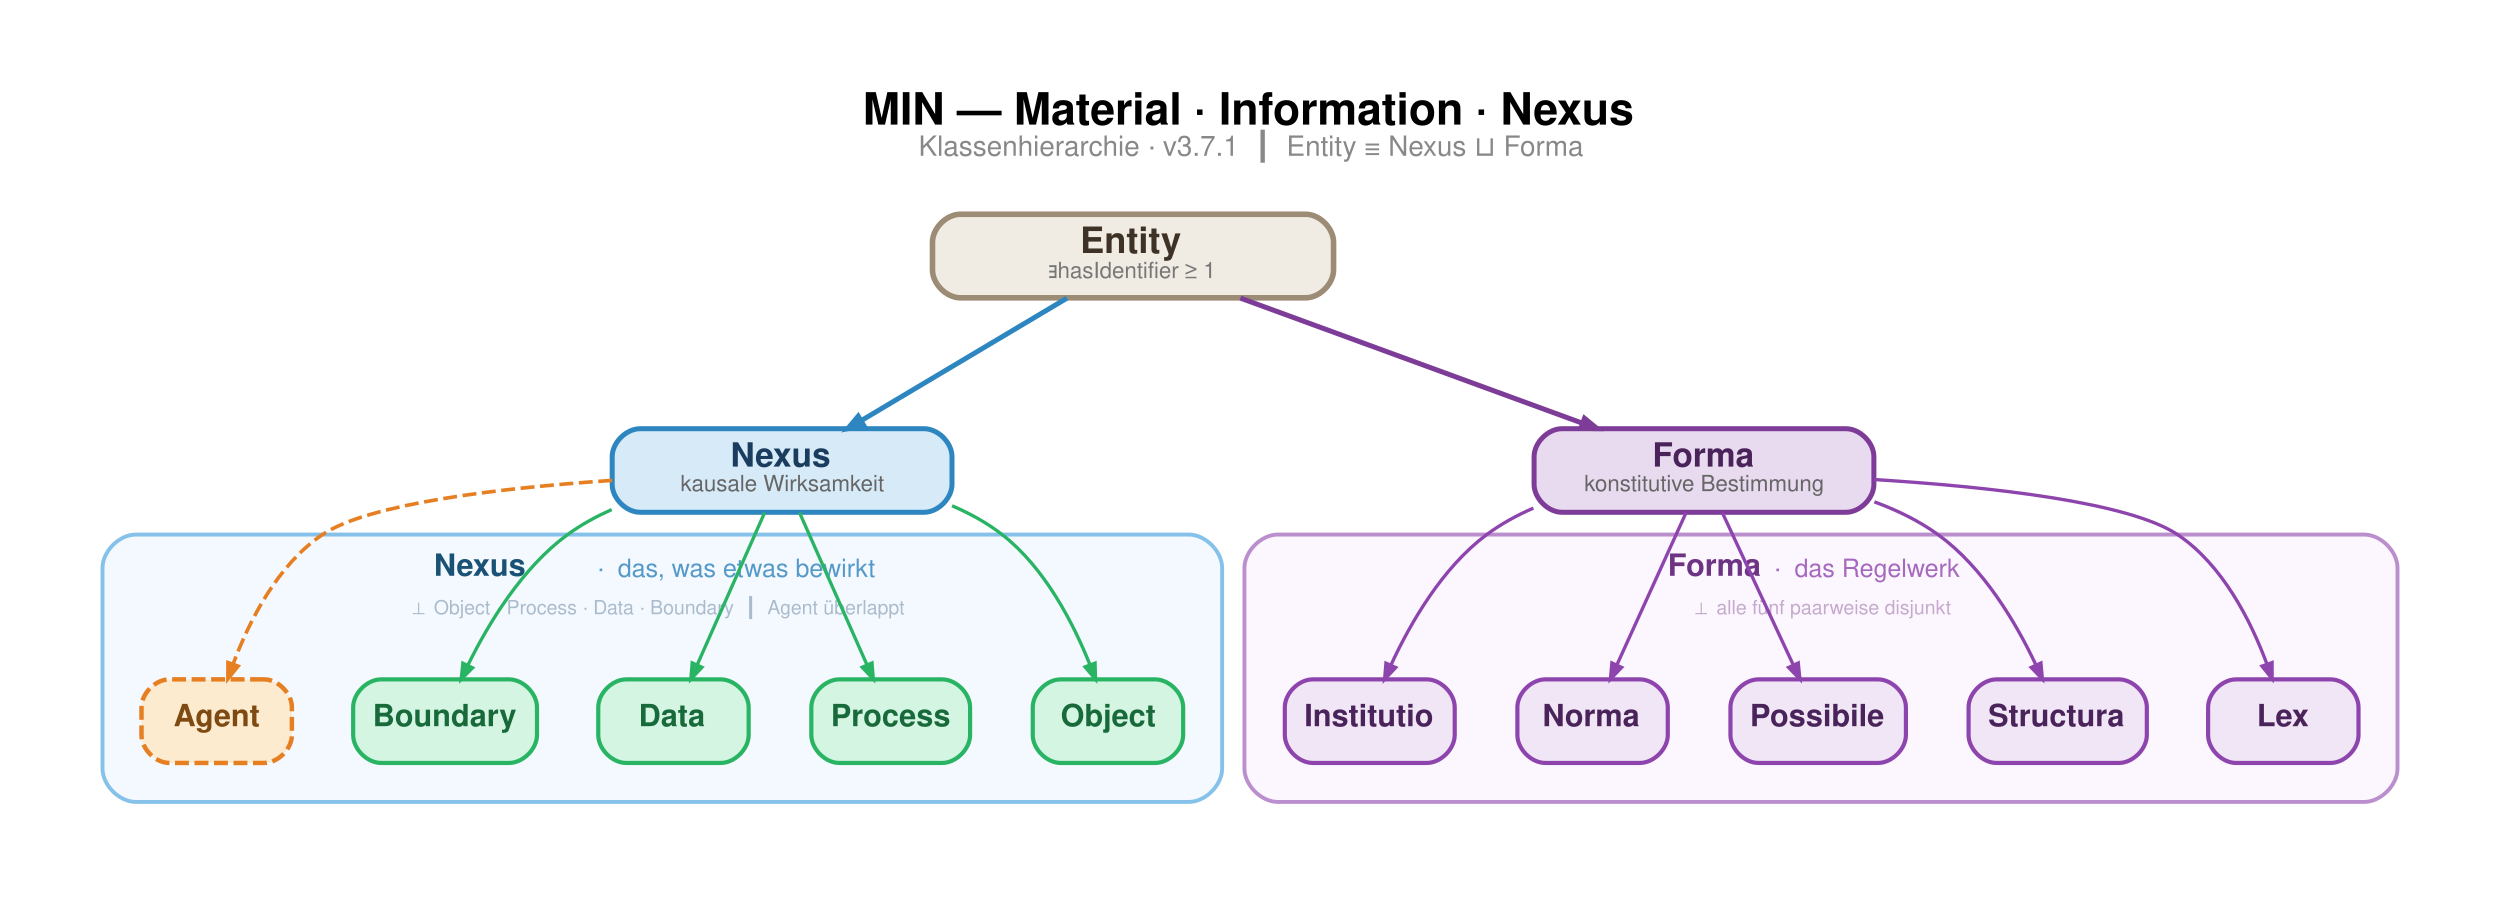
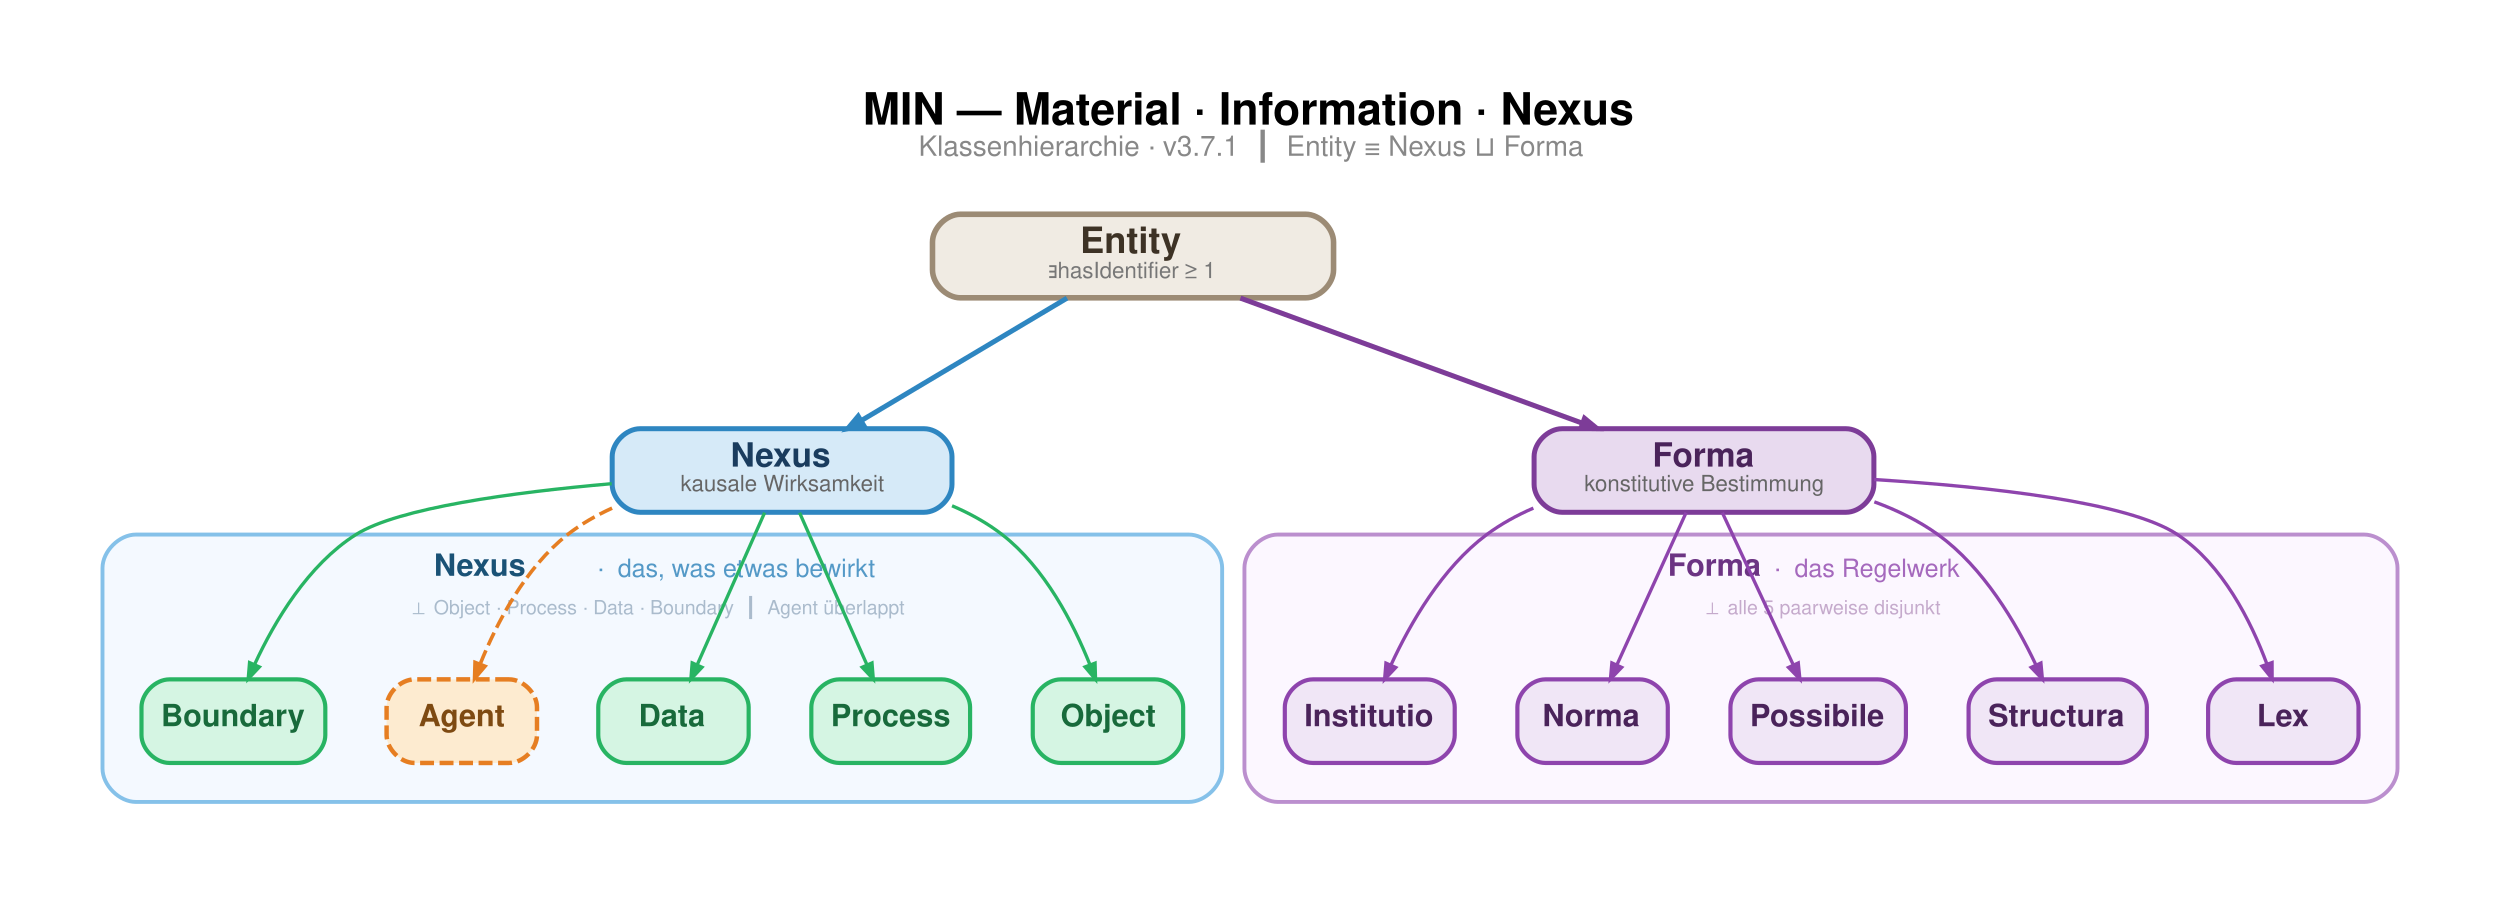
<svg xmlns="http://www.w3.org/2000/svg" width="898pt" height="325pt" viewBox="0.00 0.00 897.60 324.60">
  <g id="graph0" class="graph" transform="scale(1 1) rotate(0) translate(28.8 295.8)">
    <text text-anchor="start" x="281" y="-251.2" font-family="Helvetica Neue, Helvetica, Arial, sans-serif" font-weight="bold" font-size="16.00">MIN — Material · Information · Nexus</text>
    <text text-anchor="start" x="301" y="-240" font-family="Helvetica Neue, Helvetica, Arial, sans-serif" font-size="10.00" fill="#888888">Klassenhierarchie · v3.7.1  ┃  Entity ≡ Nexus ⊔ Forma</text>
    <text text-anchor="start" x="418" y="-226.8" font-family="Helvetica Neue, Helvetica, Arial, sans-serif" font-size="14.00"> </text>
    <g id="clust1" class="cluster">
      <path fill="#f4f9ff" stroke="#85c1e9" stroke-width="1.4" d="M20,-8C20,-8 398,-8 398,-8 404,-8 410,-14 410,-20 410,-20 410,-92 410,-92 410,-98 404,-104 398,-104 398,-104 20,-104 20,-104 14,-104 8,-98 8,-92 8,-92 8,-20 8,-20 8,-14 14,-8 20,-8" />
      <text text-anchor="start" x="127" y="-89.2" font-family="Helvetica Neue, Helvetica, Arial, sans-serif" font-weight="bold" font-size="11.00" fill="#1a5276">Nexus</text>
      <text text-anchor="start" x="185.5" y="-88.8" font-family="Helvetica Neue, Helvetica, Arial, sans-serif" font-size="9.00" fill="#5499c7">  ·  das, was etwas bewirkt</text>
      <text text-anchor="start" x="118" y="-75.4" font-family="Helvetica Neue, Helvetica, Arial, sans-serif" font-size="7.00" fill="#aabbcc">⊥ Object · Process · Data · Boundary  ┃  Agent überlappt</text>
    </g>
    <g id="clust2" class="cluster">
      <path fill="#fcf7ff" stroke="#bb8fce" stroke-width="1.4" d="M430,-8C430,-8 820,-8 820,-8 826,-8 832,-14 832,-20 832,-20 832,-92 832,-92 832,-98 826,-104 820,-104 820,-104 430,-104 430,-104 424,-104 418,-98 418,-92 418,-92 418,-20 418,-20 418,-14 424,-8 430,-8" />
      <text text-anchor="start" x="570" y="-89.2" font-family="Helvetica Neue, Helvetica, Arial, sans-serif" font-weight="bold" font-size="11.00" fill="#6c3483">Forma</text>
      <text text-anchor="start" x="608" y="-88.8" font-family="Helvetica Neue, Helvetica, Arial, sans-serif" font-size="9.00" fill="#a569bd">  ·  das Regelwerk</text>
-       <text text-anchor="start" x="578.5" y="-75.4" font-family="Helvetica Neue, Helvetica, Arial, sans-serif" font-size="7.00" fill="#c5aacc">⊥ alle fünf paarweise disjunkt</text>
+       <text text-anchor="start" x="582.5" y="-75.4" font-family="Helvetica Neue, Helvetica, Arial, sans-serif" font-size="7.00" fill="#c5aacc">⊥ alle 5 paarweise disjunkt</text>
    </g>
    <g id="node1" class="node">
      <path fill="#f0ebe3" stroke="#9c8b75" stroke-width="2" d="M440,-219C440,-219 316,-219 316,-219 311,-219 306,-214 306,-209 306,-209 306,-199 306,-199 306,-194 311,-189 316,-189 316,-189 440,-189 440,-189 445,-189 450,-194 450,-199 450,-199 450,-209 450,-209 450,-214 445,-219 440,-219" />
      <text text-anchor="start" x="359" y="-205.1" font-family="Helvetica Neue, Helvetica, Arial, sans-serif" font-weight="bold" font-size="13.00" fill="#3d3225">Entity</text>
      <text text-anchor="start" x="347.5" y="-196.1" font-family="Helvetica Neue, Helvetica, Arial, sans-serif" font-size="8.00" fill="#777777">∃hasIdentifier ≥ 1</text>
    </g>
    <g id="node2" class="node">
      <path fill="#d6eaf8" stroke="#2e86c1" stroke-width="1.8" d="M303,-142C303,-142 201,-142 201,-142 196,-142 191,-137 191,-132 191,-132 191,-122 191,-122 191,-117 196,-112 201,-112 201,-112 303,-112 303,-112 308,-112 313,-117 313,-122 313,-122 313,-132 313,-132 313,-137 308,-142 303,-142" />
      <text text-anchor="start" x="233.5" y="-128.4" font-family="Helvetica Neue, Helvetica, Arial, sans-serif" font-weight="bold" font-size="12.00" fill="#1a3c5e">Nexus</text>
      <text text-anchor="start" x="215.5" y="-119.6" font-family="Helvetica Neue, Helvetica, Arial, sans-serif" font-size="8.00" fill="#666666">kausale Wirksamkeit</text>
    </g>
    <g id="edge1" class="edge">
      <path fill="none" stroke="#2e86c1" stroke-width="1.8" d="M354.3,-188.89C333.36,-176.43 302.77,-158.22 280.5,-144.96" />
      <polygon fill="#2e86c1" stroke="#2e86c1" stroke-width="1.8" points="281.3,-143.2 275.59,-142.04 279.33,-146.51 281.3,-143.2" />
    </g>
    <g id="node8" class="node">
      <path fill="#e8daef" stroke="#7d3c98" stroke-width="1.8" d="M634,-142C634,-142 532,-142 532,-142 527,-142 522,-137 522,-132 522,-132 522,-122 522,-122 522,-117 527,-112 532,-112 532,-112 634,-112 634,-112 639,-112 644,-117 644,-122 644,-122 644,-132 644,-132 644,-137 639,-142 634,-142" />
      <text text-anchor="start" x="564.5" y="-128.4" font-family="Helvetica Neue, Helvetica, Arial, sans-serif" font-weight="bold" font-size="12.00" fill="#4a235a">Forma</text>
      <text text-anchor="start" x="540" y="-119.6" font-family="Helvetica Neue, Helvetica, Arial, sans-serif" font-size="8.00" fill="#666666">konstitutive Bestimmung</text>
    </g>
    <g id="edge2" class="edge">
      <path fill="none" stroke="#7d3c98" stroke-width="1.8" d="M416.56,-188.89C451.49,-176.11 502.92,-157.3 539.35,-143.97" />
      <polygon fill="#7d3c98" stroke="#7d3c98" stroke-width="1.8" points="540.11,-145.74 544.61,-142.04 538.79,-142.13 540.11,-145.74" />
    </g>
    <g id="node3" class="node">
      <path fill="#d5f5e3" stroke="#28b463" stroke-width="1.5" d="M386,-52C386,-52 352,-52 352,-52 347,-52 342,-47 342,-42 342,-42 342,-32 342,-32 342,-27 347,-22 352,-22 352,-22 386,-22 386,-22 391,-22 396,-27 396,-32 396,-32 396,-42 396,-42 396,-47 391,-52 386,-52" />
      <text text-anchor="start" x="352" y="-35.2" font-family="Helvetica Neue, Helvetica, Arial, sans-serif" font-weight="bold" font-size="11.00" fill="#186a3b">Object</text>
    </g>
    <g id="edge3" class="edge">
      <path fill="none" stroke="#28b463" stroke-width="1.2" d="M313.02,-114.33C319.45,-111.58 325.6,-108.19 331,-104 346.35,-92.09 356.6,-72.1 362.54,-57.24" />
      <polygon fill="#28b463" stroke="#28b463" stroke-width="1.2" points="364.37,-57.84 364.54,-52.02 360.78,-56.47 364.37,-57.84" />
    </g>
    <g id="node4" class="node">
      <path fill="#d5f5e3" stroke="#28b463" stroke-width="1.5" d="M309.5,-52C309.5,-52 272.5,-52 272.5,-52 267.5,-52 262.5,-47 262.5,-42 262.5,-42 262.5,-32 262.5,-32 262.5,-27 267.5,-22 272.5,-22 272.5,-22 309.5,-22 309.5,-22 314.5,-22 319.5,-27 319.5,-32 319.5,-32 319.5,-42 319.5,-42 319.5,-47 314.5,-52 309.5,-52" />
      <text text-anchor="start" x="269.5" y="-35.2" font-family="Helvetica Neue, Helvetica, Arial, sans-serif" font-weight="bold" font-size="11.00" fill="#186a3b">Process</text>
    </g>
    <g id="edge4" class="edge">
      <path fill="none" stroke="#28b463" stroke-width="1.2" d="M258.27,-111.86C264.8,-97.11 275.1,-73.87 282.4,-57.41" />
      <polygon fill="#28b463" stroke="#28b463" stroke-width="1.2" points="284.28,-57.91 284.75,-52.1 280.76,-56.35 284.28,-57.91" />
    </g>
    <g id="node5" class="node">
      <path fill="#d5f5e3" stroke="#28b463" stroke-width="1.5" d="M230,-52C230,-52 196,-52 196,-52 191,-52 186,-47 186,-42 186,-42 186,-32 186,-32 186,-27 191,-22 196,-22 196,-22 230,-22 230,-22 235,-22 240,-27 240,-32 240,-32 240,-42 240,-42 240,-47 235,-52 230,-52" />
      <text text-anchor="start" x="200.5" y="-35.2" font-family="Helvetica Neue, Helvetica, Arial, sans-serif" font-weight="bold" font-size="11.00" fill="#186a3b">Data</text>
    </g>
    <g id="edge5" class="edge">
      <path fill="none" stroke="#28b463" stroke-width="1.2" d="M245.73,-111.86C239.2,-97.11 228.9,-73.87 221.6,-57.41" />
      <polygon fill="#28b463" stroke="#28b463" stroke-width="1.2" points="223.24,-56.35 219.25,-52.1 219.72,-57.91 223.24,-56.35" />
    </g>
    <g id="node6" class="node">
-       <path fill="#d5f5e3" stroke="#28b463" stroke-width="1.5" d="M154,-52C154,-52 108,-52 108,-52 103,-52 98,-47 98,-42 98,-42 98,-32 98,-32 98,-27 103,-22 108,-22 108,-22 154,-22 154,-22 159,-22 164,-27 164,-32 164,-32 164,-42 164,-42 164,-47 159,-52 154,-52" />
-       <text text-anchor="start" x="105" y="-35.2" font-family="Helvetica Neue, Helvetica, Arial, sans-serif" font-weight="bold" font-size="11.00" fill="#186a3b">Boundary</text>
+       <path fill="#fdebd0" stroke="#e67e22" stroke-width="1.6" stroke-dasharray="5,2" d="M154,-52C154,-52 120,-52 120,-52 115,-52 110,-47 110,-42 110,-42 110,-32 110,-32 110,-27 115,-22 120,-22 120,-22 154,-22 154,-22 159,-22 164,-27 164,-32 164,-32 164,-42 164,-42 164,-47 159,-52 154,-52" />
+       <text text-anchor="start" x="121.5" y="-35.2" font-family="Helvetica Neue, Helvetica, Arial, sans-serif" font-weight="bold" font-size="11.00" fill="#7e4a12">Agent</text>
    </g>
    <g id="edge6" class="edge">
-       <path fill="none" stroke="#28b463" stroke-width="1.2" d="M190.82,-112.97C185.21,-110.49 179.83,-107.52 175,-104 158.65,-92.07 146.58,-72.09 139.25,-57.23" />
-       <polygon fill="#28b463" stroke="#28b463" stroke-width="1.2" points="140.87,-56.15 136.77,-52.01 137.39,-57.81 140.87,-56.15" />
+       <path fill="none" stroke="#e67e22" stroke-width="1.3" stroke-dasharray="5,2" d="M190.96,-113.48C185.26,-110.89 179.82,-107.77 175,-104 159.78,-92.11 149.56,-72.3 143.59,-57.48" />
+       <polygon fill="#e67e22" stroke="#e67e22" stroke-width="1.3" points="145.35,-56.71 141.58,-52.27 141.76,-58.1 145.35,-56.71" />
    </g>
    <g id="node7" class="node">
-       <path fill="#fdebd0" stroke="#e67e22" stroke-width="1.6" stroke-dasharray="5,2" d="M66,-52C66,-52 32,-52 32,-52 27,-52 22,-47 22,-42 22,-42 22,-32 22,-32 22,-27 27,-22 32,-22 32,-22 66,-22 66,-22 71,-22 76,-27 76,-32 76,-32 76,-42 76,-42 76,-47 71,-52 66,-52" />
-       <text text-anchor="start" x="33.5" y="-35.2" font-family="Helvetica Neue, Helvetica, Arial, sans-serif" font-weight="bold" font-size="11.00" fill="#7e4a12">Agent</text>
+       <path fill="#d5f5e3" stroke="#28b463" stroke-width="1.5" d="M78,-52C78,-52 32,-52 32,-52 27,-52 22,-47 22,-42 22,-42 22,-32 22,-32 22,-27 27,-22 32,-22 32,-22 78,-22 78,-22 83,-22 88,-27 88,-32 88,-32 88,-42 88,-42 88,-47 83,-52 78,-52" />
+       <text text-anchor="start" x="29" y="-35.2" font-family="Helvetica Neue, Helvetica, Arial, sans-serif" font-weight="bold" font-size="11.00" fill="#186a3b">Boundary</text>
    </g>
    <g id="edge7" class="edge">
-       <path fill="none" stroke="#e67e22" stroke-width="1.3" stroke-dasharray="5,2" d="M190.99,-123.45C151.23,-120.75 103.74,-115.22 87,-104 70.76,-93.12 60.61,-72.79 54.92,-57.56" />
-       <polygon fill="#e67e22" stroke="#e67e22" stroke-width="1.3" points="56.68,-56.75 53.03,-52.21 53.05,-58.03 56.68,-56.75" />
+       <path fill="none" stroke="#28b463" stroke-width="1.2" d="M190.83,-122.27C155.11,-119.13 114.15,-113.56 99,-104 81.78,-93.14 69.77,-72.81 62.7,-57.57" />
+       <polygon fill="#28b463" stroke="#28b463" stroke-width="1.2" points="64.32,-56.46 60.32,-52.21 60.8,-58.02 64.32,-56.46" />
    </g>
    <g id="node9" class="node">
      <path fill="#f0e6f6" stroke="#8e44ad" stroke-width="1.5" d="M808,-52C808,-52 774,-52 774,-52 769,-52 764,-47 764,-42 764,-42 764,-32 764,-32 764,-27 769,-22 774,-22 774,-22 808,-22 808,-22 813,-22 818,-27 818,-32 818,-32 818,-42 818,-42 818,-47 813,-52 808,-52" />
      <text text-anchor="start" x="781.5" y="-35.2" font-family="Helvetica Neue, Helvetica, Arial, sans-serif" font-weight="bold" font-size="11.00" fill="#4a235a">Lex</text>
    </g>
    <g id="edge8" class="edge">
      <path fill="none" stroke="#8e44ad" stroke-width="1.2" d="M644.09,-123.75C685.4,-121.18 735.49,-115.69 753,-104 769.26,-93.15 779.41,-72.82 785.09,-57.58" />
      <polygon fill="#8e44ad" stroke="#8e44ad" stroke-width="1.2" points="786.96,-58.05 786.98,-52.22 783.33,-56.76 786.96,-58.05" />
    </g>
    <g id="node10" class="node">
      <path fill="#f0e6f6" stroke="#8e44ad" stroke-width="1.5" d="M732,-52C732,-52 688,-52 688,-52 683,-52 678,-47 678,-42 678,-42 678,-32 678,-32 678,-27 683,-22 688,-22 688,-22 732,-22 732,-22 737,-22 742,-27 742,-32 742,-32 742,-42 742,-42 742,-47 737,-52 732,-52" />
      <text text-anchor="start" x="685" y="-35.2" font-family="Helvetica Neue, Helvetica, Arial, sans-serif" font-weight="bold" font-size="11.00" fill="#4a235a">Structura</text>
    </g>
    <g id="edge9" class="edge">
      <path fill="none" stroke="#8e44ad" stroke-width="1.2" d="M644.16,-115.74C652.28,-112.77 660.15,-108.94 667,-104 683.3,-92.25 695.06,-72.24 702.11,-57.33" />
      <polygon fill="#8e44ad" stroke="#8e44ad" stroke-width="1.2" points="703.97,-57.89 704.5,-52.09 700.47,-56.29 703.97,-57.89" />
    </g>
    <g id="node11" class="node">
      <path fill="#f0e6f6" stroke="#8e44ad" stroke-width="1.5" d="M645.5,-52C645.5,-52 602.5,-52 602.5,-52 597.5,-52 592.5,-47 592.5,-42 592.5,-42 592.5,-32 592.5,-32 592.5,-27 597.5,-22 602.5,-22 602.5,-22 645.5,-22 645.5,-22 650.5,-22 655.5,-27 655.5,-32 655.5,-32 655.5,-42 655.5,-42 655.5,-47 650.5,-52 645.5,-52" />
      <text text-anchor="start" x="599.5" y="-35.2" font-family="Helvetica Neue, Helvetica, Arial, sans-serif" font-weight="bold" font-size="11.00" fill="#4a235a">Possibile</text>
    </g>
    <g id="edge10" class="edge">
      <path fill="none" stroke="#8e44ad" stroke-width="1.2" d="M589.59,-111.86C596.46,-97.11 607.29,-73.87 614.96,-57.41" />
      <polygon fill="#8e44ad" stroke="#8e44ad" stroke-width="1.2" points="616.85,-57.9 617.43,-52.1 613.36,-56.28 616.85,-57.9" />
    </g>
    <g id="node12" class="node">
      <path fill="#f0e6f6" stroke="#8e44ad" stroke-width="1.5" d="M560,-52C560,-52 526,-52 526,-52 521,-52 516,-47 516,-42 516,-42 516,-32 516,-32 516,-27 521,-22 526,-22 526,-22 560,-22 560,-22 565,-22 570,-27 570,-32 570,-32 570,-42 570,-42 570,-47 565,-52 560,-52" />
      <text text-anchor="start" x="525" y="-35.2" font-family="Helvetica Neue, Helvetica, Arial, sans-serif" font-weight="bold" font-size="11.00" fill="#4a235a">Norma</text>
    </g>
    <g id="edge11" class="edge">
      <path fill="none" stroke="#8e44ad" stroke-width="1.2" d="M576.57,-111.86C569.87,-97.11 559.31,-73.87 551.82,-57.41" />
      <polygon fill="#8e44ad" stroke="#8e44ad" stroke-width="1.2" points="553.44,-56.31 549.41,-52.1 549.93,-57.91 553.44,-56.31" />
    </g>
    <g id="node13" class="node">
      <path fill="#f0e6f6" stroke="#8e44ad" stroke-width="1.5" d="M483.5,-52C483.5,-52 442.5,-52 442.5,-52 437.5,-52 432.5,-47 432.5,-42 432.5,-42 432.5,-32 432.5,-32 432.5,-27 437.5,-22 442.5,-22 442.5,-22 483.5,-22 483.5,-22 488.5,-22 493.5,-27 493.5,-32 493.5,-32 493.5,-42 493.5,-42 493.5,-47 488.5,-52 483.5,-52" />
      <text text-anchor="start" x="439.5" y="-35.2" font-family="Helvetica Neue, Helvetica, Arial, sans-serif" font-weight="bold" font-size="11.00" fill="#4a235a">Institutio</text>
    </g>
    <g id="edge12" class="edge">
      <path fill="none" stroke="#8e44ad" stroke-width="1.2" d="M521.74,-113.5C515.78,-110.91 510.08,-107.78 505,-104 488.99,-92.09 477.52,-72.1 470.65,-57.24" />
      <polygon fill="#8e44ad" stroke="#8e44ad" stroke-width="1.2" points="472.33,-56.26 468.33,-52.02 468.81,-57.83 472.33,-56.26" />
    </g>
  </g>
</svg>
